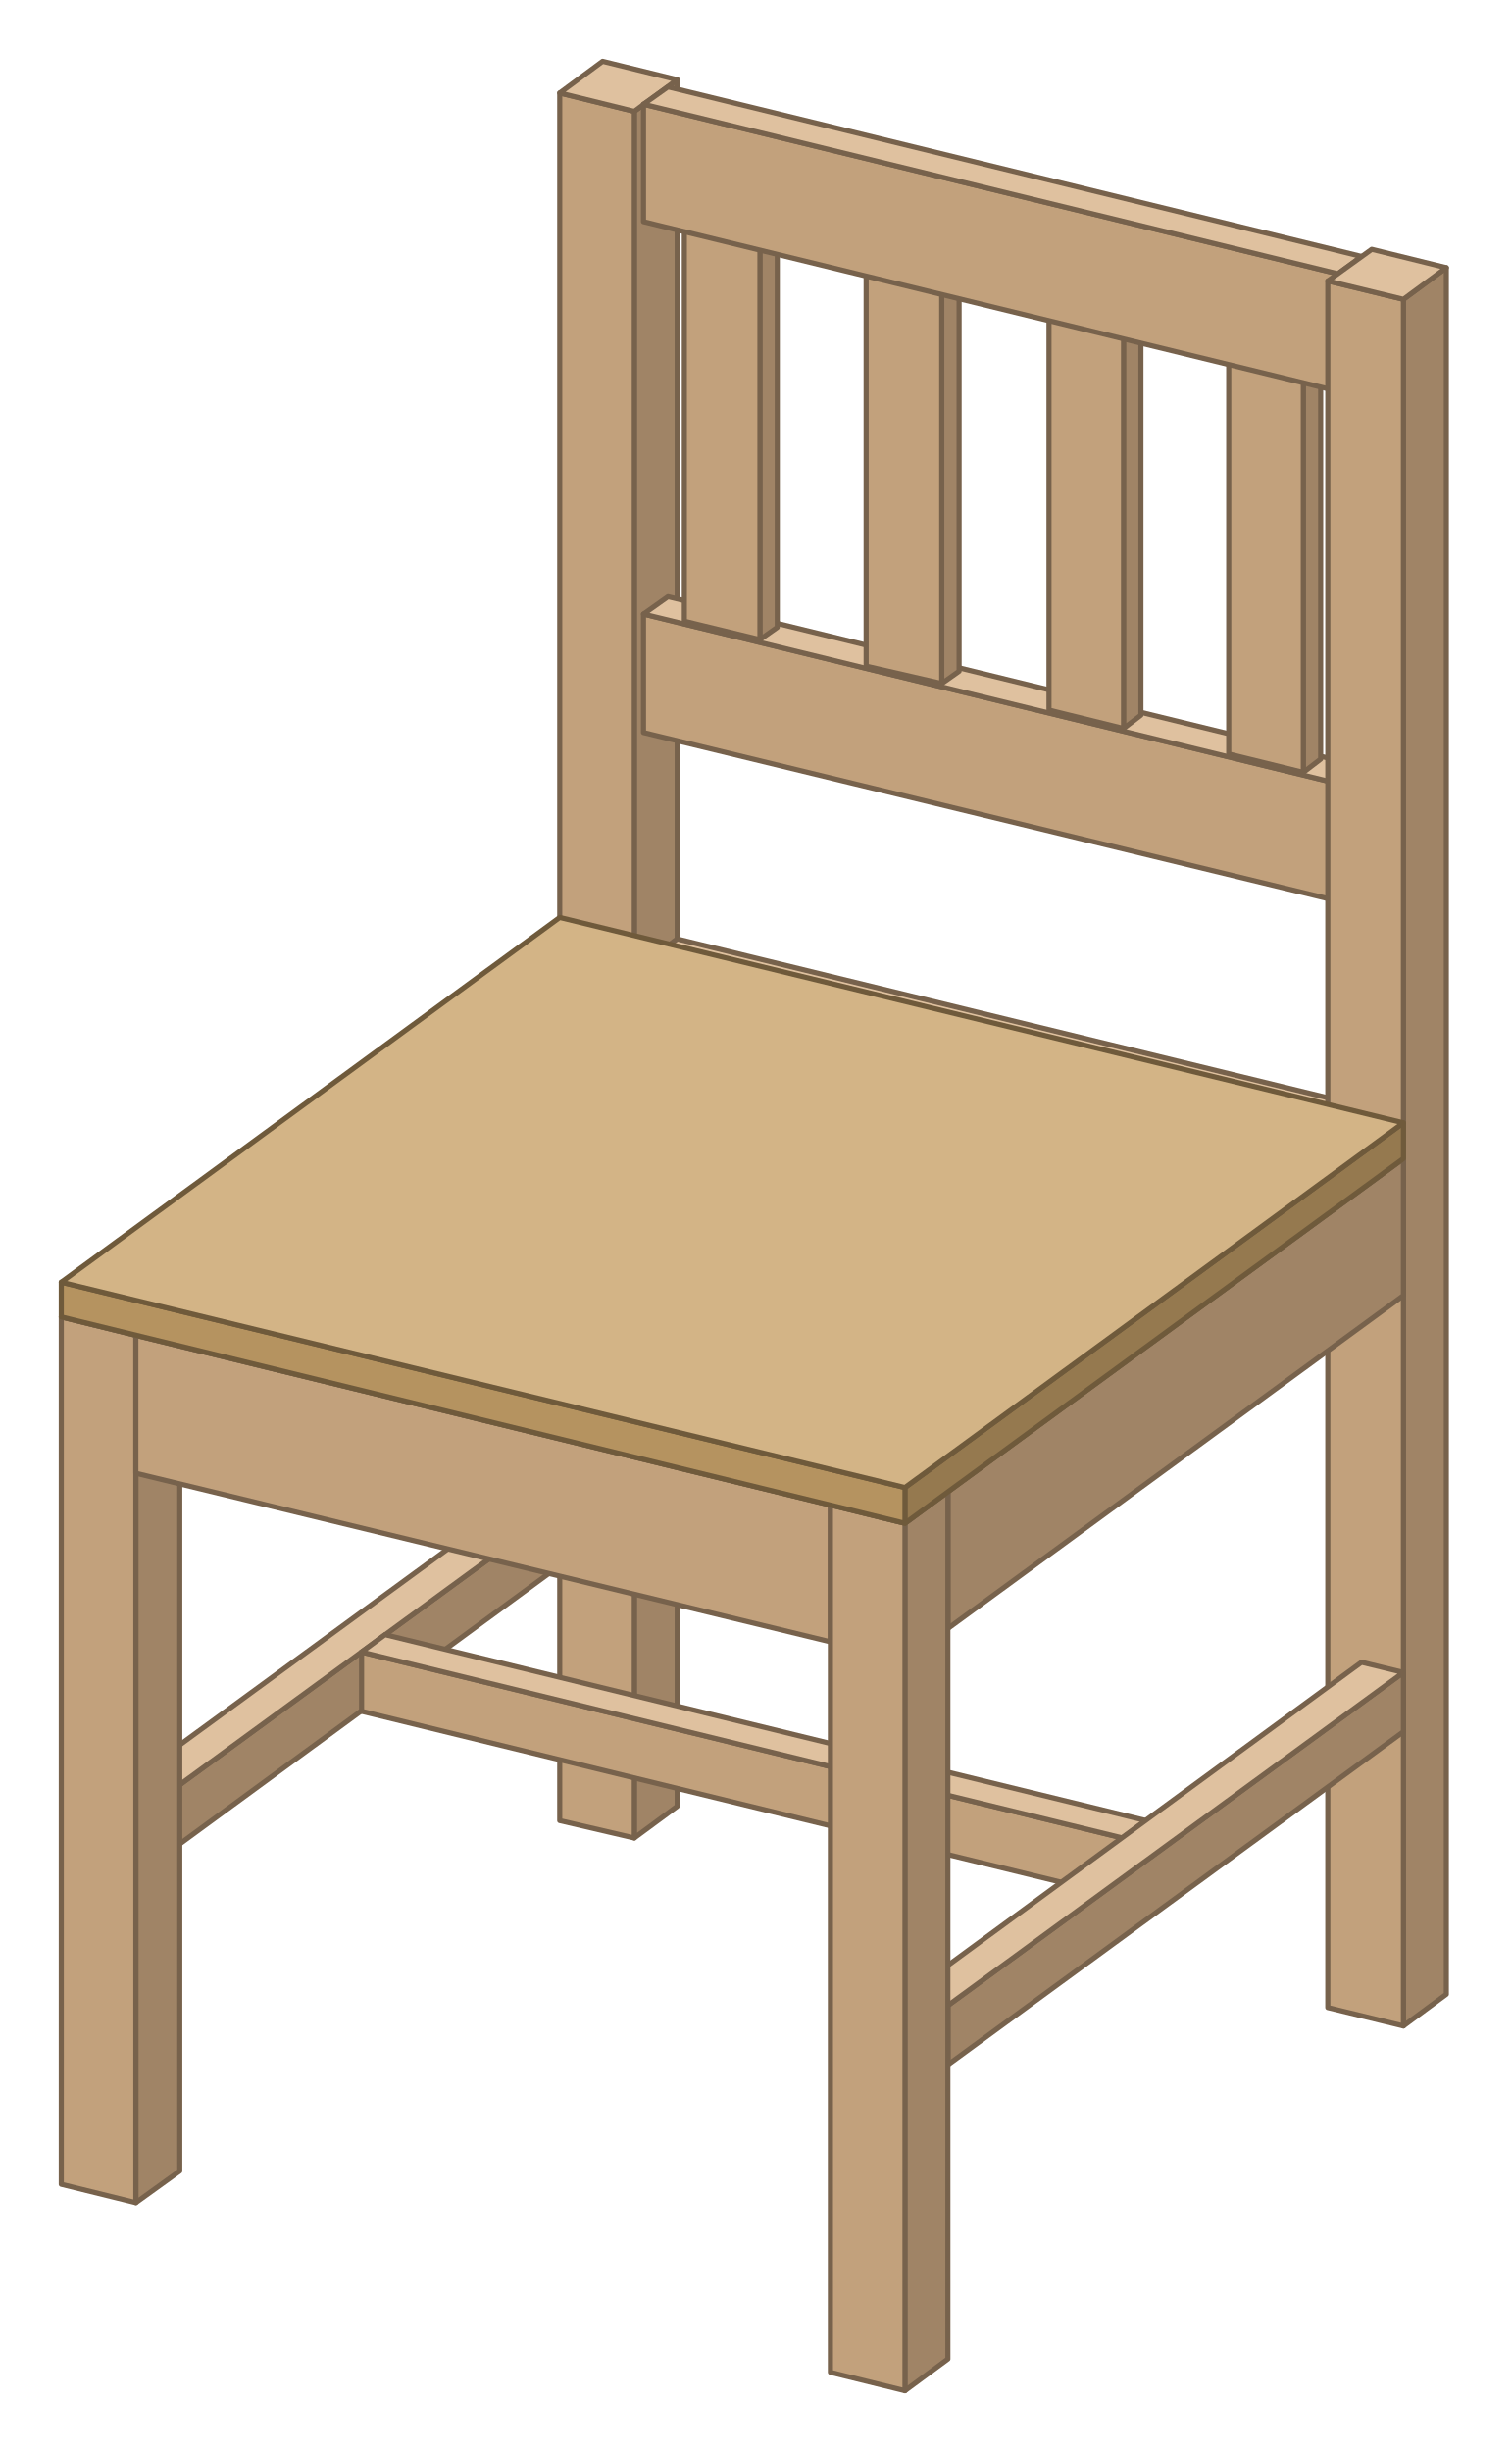
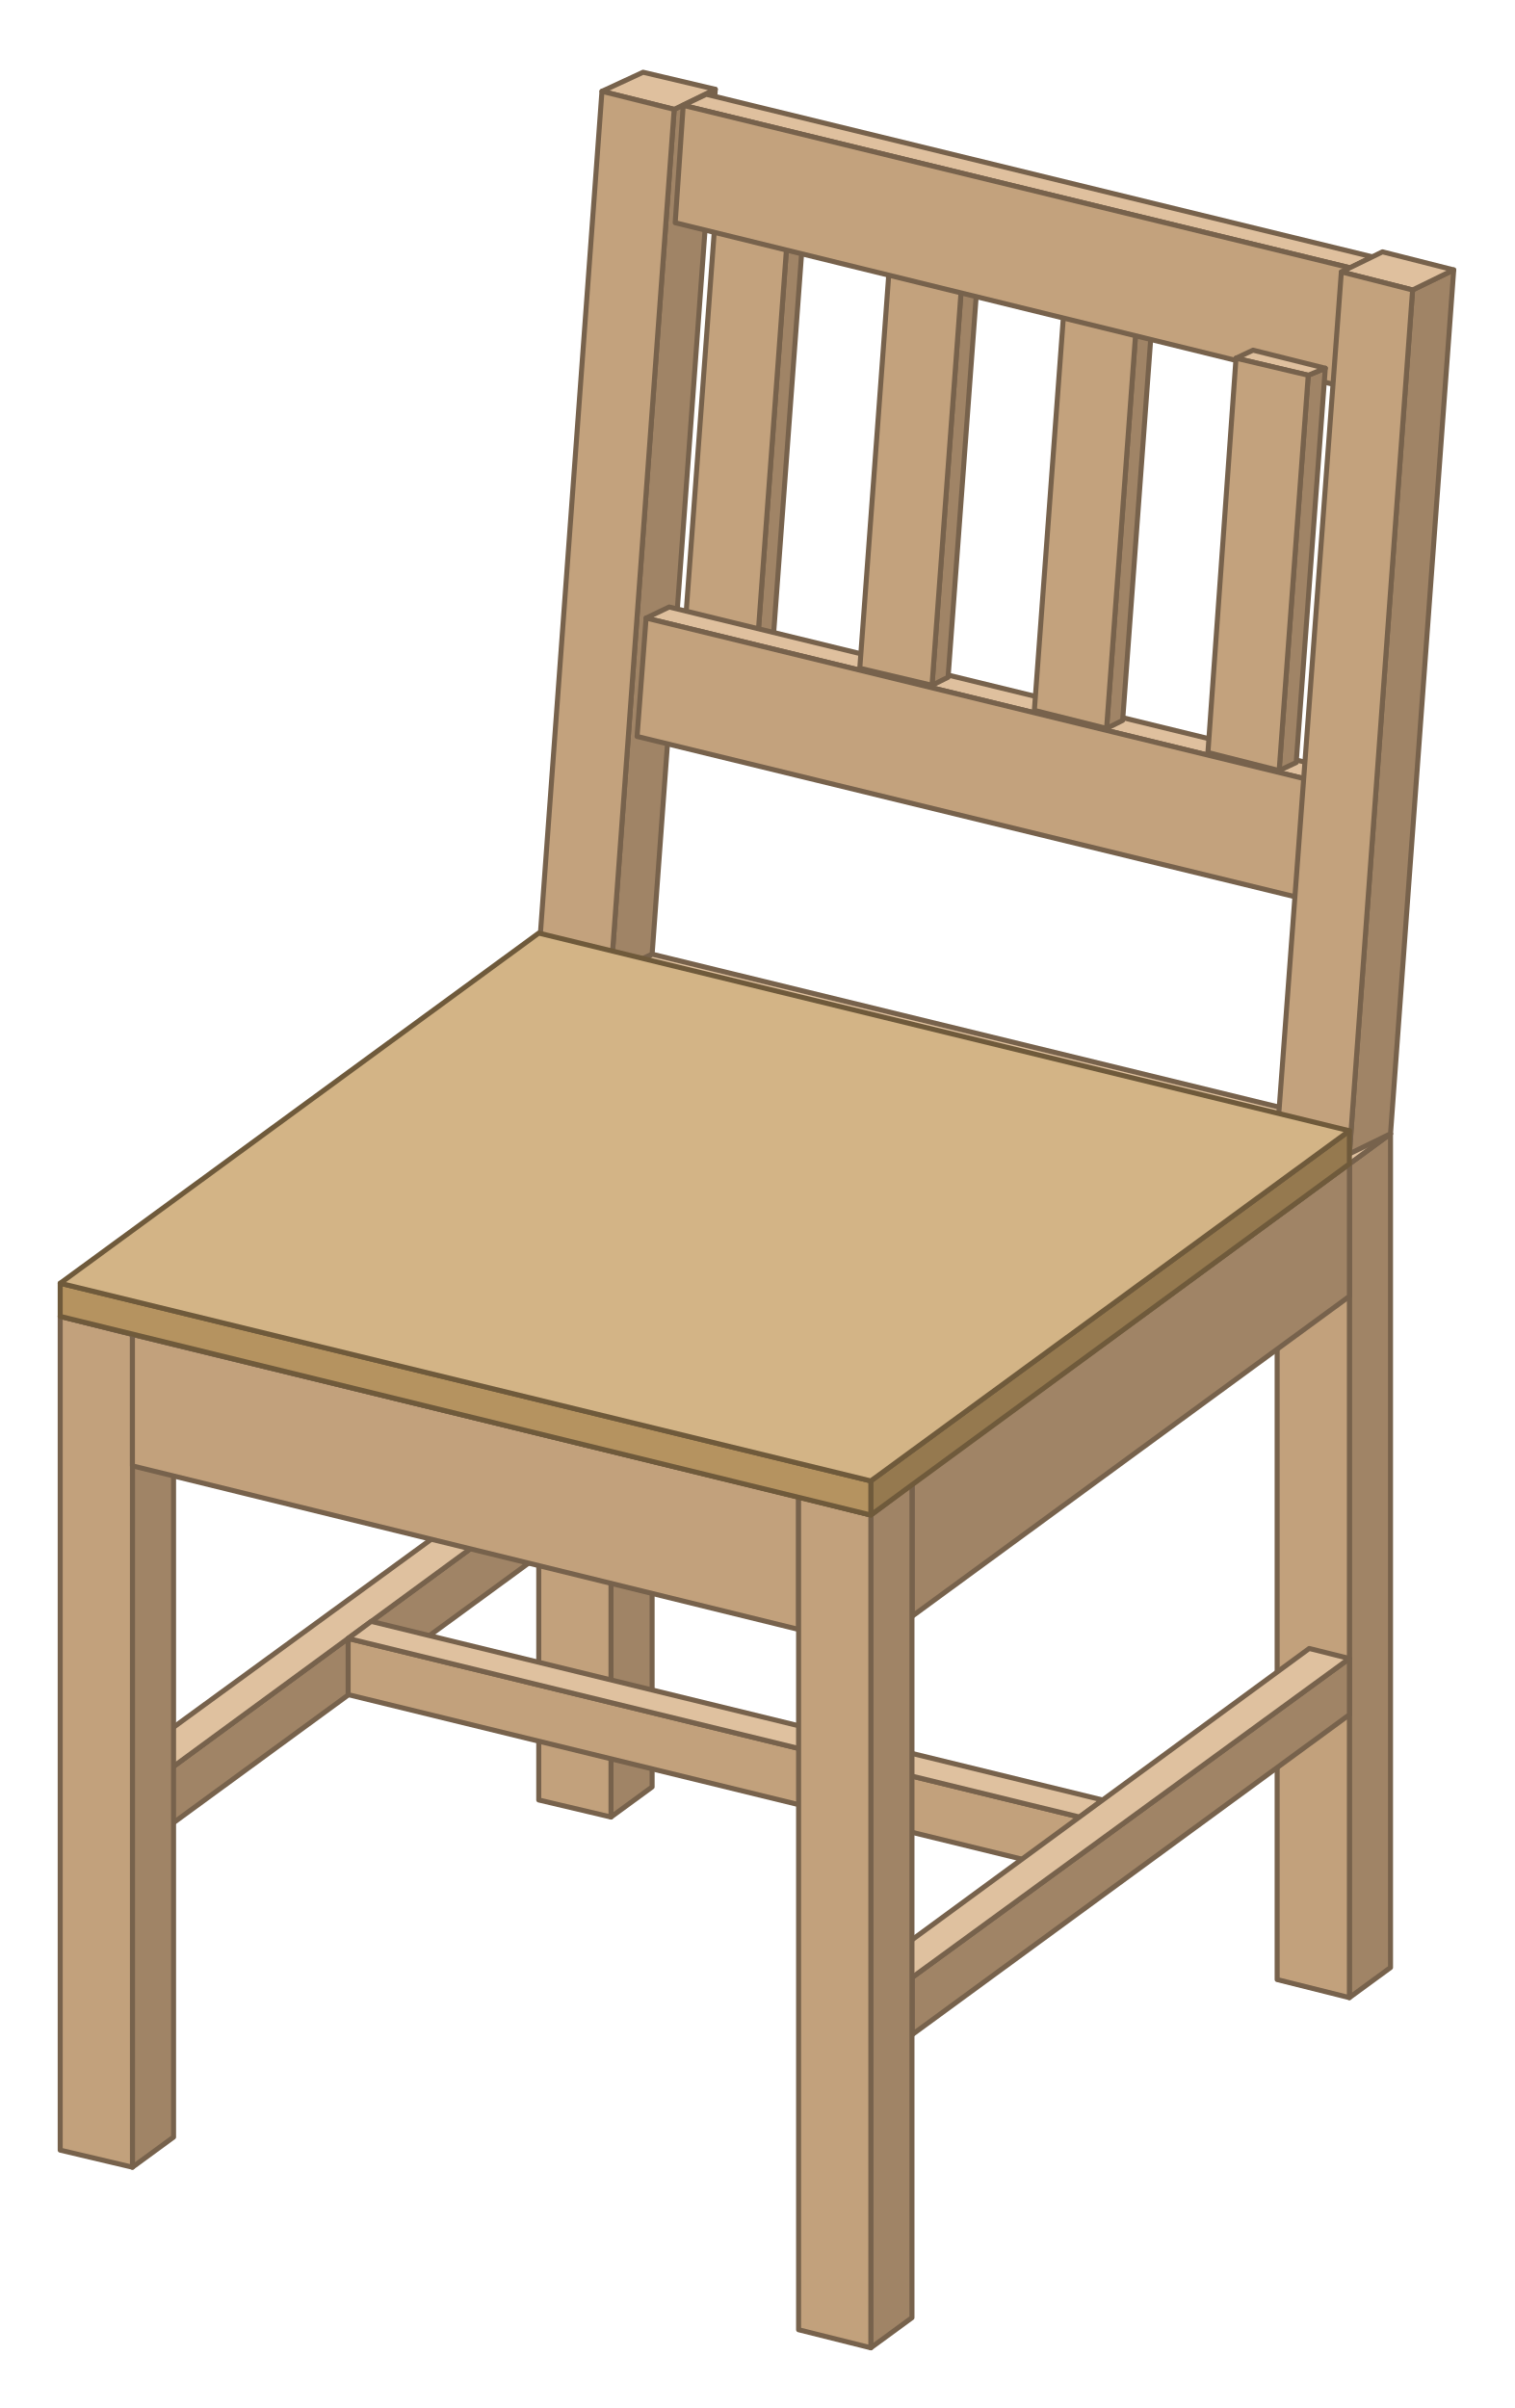
- <svg xmlns="http://www.w3.org/2000/svg" viewBox="0 0 148 240" width="148" height="240" stroke-width="0.5" stroke-linejoin="round">
-   <path d="M62.1,179.9L66.3,176.8L66.3,7.8L62.1,10.9Z" fill="#a08466" stroke="#77624c" />
-   <path d="M54.8,178.2L62.1,179.9L62.1,10.9L54.8,9.1Z" fill="#c2a17c" stroke="#77624c" />
-   <path d="M54.8,9.1L62.1,10.9L66.3,7.8L59,6Z" fill="#dfc19f" stroke="#77624c" />
-   <path d="M14.3,182.9L58.8,150.3L58.8,144.6L14.3,177.1Z" fill="#a08466" stroke="#77624c" />
-   <path d="M10.2,181.9L14.3,182.9L14.3,177.1L10.2,176.2Z" fill="#c2a17c" stroke="#77624c" />
-   <path d="M10.2,176.2L14.3,177.1L58.8,144.6L54.8,143.6Z" fill="#dfc19f" stroke="#77624c" />
-   <path d="M131.9,123.7L134.3,122L134.3,108.5L131.9,110.2Z" fill="#a08466" stroke="#77624c" />
-   <path d="M64,107.1L131.9,123.7L131.9,110.2L64,93.6Z" fill="#c2a17c" stroke="#77624c" />
-   <path d="M64,93.6L131.9,110.2L134.3,108.5L66.3,91.9Z" fill="#dfc19f" stroke="#77624c" />
-   <path d="M131,88.2L133.3,86.5L133.3,75L131,76.7Z" fill="#a08466" stroke="#77624c" />
-   <path d="M63,71.7L131,88.2L131,76.7L63,60.1Z" fill="#c2a17c" stroke="#77624c" />
-   <path d="M63,60.1L131,76.7L133.3,75L65.4,58.4Z" fill="#dfc19f" stroke="#77624c" />
-   <path d="M74.4,62.6L76.1,61.4L76.1,22.9L74.4,24.2Z" fill="#a08466" stroke="#77624c" />
-   <path d="M67,60.8L74.4,62.6L74.4,24.2L67,22.4Z" fill="#c2a17c" stroke="#77624c" />
-   <path d="M67,22.4L74.4,24.2L76.1,22.9L68.7,21.1Z" fill="#dfc19f" stroke="#77624c" />
-   <path d="M109.9,185.7L112.2,184L112.2,178.2L109.9,179.9Z" fill="#a08466" stroke="#77624c" />
-   <path d="M35.4,167.5L109.9,185.7L109.9,179.9L35.4,161.7Z" fill="#c2a17c" stroke="#77624c" />
-   <path d="M35.4,161.7L109.9,179.9L112.2,178.2L37.7,160Z" fill="#dfc19f" stroke="#77624c" />
-   <path d="M14.3,140.3L58.8,107.7L58.8,94.2L14.3,126.8Z" fill="#a08466" stroke="#77624c" />
-   <path d="M10.2,139.3L14.3,140.3L14.3,126.8L10.2,125.8Z" fill="#c2a17c" stroke="#77624c" />
-   <path d="M10.2,125.8L14.3,126.8L58.8,94.2L54.8,93.2Z" fill="#dfc19f" stroke="#77624c" />
-   <path d="M92.2,66.9L93.9,65.7L93.9,27.3L92.2,28.5Z" fill="#a08466" stroke="#77624c" />
-   <path d="M84.8,65.2L92.2,66.9L92.2,28.5L84.8,26.7Z" fill="#c2a17c" stroke="#77624c" />
-   <path d="M84.8,26.7L92.2,28.5L93.9,27.3L86.5,25.5Z" fill="#dfc19f" stroke="#77624c" />
-   <path d="M110,71.3L111.7,70L111.7,31.6L110,32.9Z" fill="#a08466" stroke="#77624c" />
-   <path d="M102.7,69.5L110,71.3L110,32.9L102.7,31.1Z" fill="#c2a17c" stroke="#77624c" />
-   <path d="M102.7,31.1L110,32.9L111.7,31.6L104.3,29.8Z" fill="#dfc19f" stroke="#77624c" />
-   <path d="M13.3,215.6L17.6,212.5L17.6,127.6L13.3,130.7Z" fill="#a08466" stroke="#77624c" />
-   <path d="M6,213.8L13.3,215.6L13.3,130.7L6,128.9Z" fill="#c2a17c" stroke="#77624c" />
-   <path d="M6,128.9L13.3,130.7L17.6,127.6L10.2,125.8Z" fill="#dfc19f" stroke="#77624c" />
-   <path d="M127.6,75.6L129.3,74.3L129.3,35.9L127.6,37.2Z" fill="#a08466" stroke="#77624c" />
-   <path d="M120.3,73.8L127.6,75.6L127.6,37.2L120.3,35.4Z" fill="#c2a17c" stroke="#77624c" />
-   <path d="M120.3,35.4L127.6,37.2L129.3,35.9L122,34.1Z" fill="#dfc19f" stroke="#77624c" />
-   <path d="M131,38.3L133.3,36.6L133.3,25.1L131,26.8Z" fill="#a08466" stroke="#77624c" />
-   <path d="M63,21.7L131,38.3L131,26.8L63,10.2Z" fill="#c2a17c" stroke="#77624c" />
-   <path d="M63,10.2L131,26.8L133.3,25.1L65.4,8.5Z" fill="#dfc19f" stroke="#77624c" />
-   <path d="M137.4,198.3L141.6,195.2L141.6,26.2L137.4,29.3Z" fill="#a08466" stroke="#77624c" />
-   <path d="M130,196.5L137.4,198.3L137.4,29.3L130,27.5Z" fill="#c2a17c" stroke="#77624c" />
-   <path d="M130,27.5L137.4,29.3L141.6,26.2L134.3,24.4Z" fill="#dfc19f" stroke="#77624c" />
-   <path d="M92.8,202.1L137.4,169.5L137.4,163.7L92.8,196.3Z" fill="#a08466" stroke="#77624c" />
-   <path d="M88.8,201.1L92.8,202.1L92.8,196.3L88.8,195.3Z" fill="#c2a17c" stroke="#77624c" />
-   <path d="M88.8,195.3L92.8,196.3L137.4,163.7L133.3,162.7Z" fill="#dfc19f" stroke="#77624c" />
-   <path d="M92.8,159.4L137.4,126.8L137.4,113.4L92.8,146Z" fill="#a08466" stroke="#77624c" />
-   <path d="M88.8,158.4L92.8,159.4L92.8,146L88.8,145Z" fill="#c2a17c" stroke="#77624c" />
-   <path d="M88.8,145L92.8,146L137.4,113.4L133.3,112.4Z" fill="#dfc19f" stroke="#77624c" />
-   <path d="M81.3,160.7L83.6,159L83.6,145.6L81.3,147.3Z" fill="#a08466" stroke="#77624c" />
-   <path d="M13.3,144.2L81.3,160.7L81.3,147.3L13.3,130.7Z" fill="#c2a17c" stroke="#77624c" />
-   <path d="M13.3,130.7L81.3,147.3L83.6,145.6L15.7,129Z" fill="#dfc19f" stroke="#77624c" />
-   <path d="M88.6,234L92.8,230.9L92.8,146L88.6,149.1Z" fill="#a08466" stroke="#77624c" />
-   <path d="M81.3,232.2L88.6,234L88.6,149.1L81.3,147.3Z" fill="#c2a17c" stroke="#77624c" />
-   <path d="M81.3,147.3L88.6,149.1L92.8,146L85.5,144.2Z" fill="#dfc19f" stroke="#77624c" />
-   <path d="M88.6,149.1L137.4,113.4L137.4,109.9L88.6,145.6Z" fill="#95794f" stroke="#6f5a3b" />
-   <path d="M6,128.9L88.6,149.1L88.6,145.6L6,125.5Z" fill="#b59360" stroke="#6f5a3b" />
-   <path d="M6,125.5L88.6,145.6L137.4,109.9L54.8,89.8Z" fill="#d3b486" stroke="#6f5a3b" />
+ <svg xmlns="http://www.w3.org/2000/svg" viewBox="0 0 151 240" width="151" height="240" stroke-width="0.5" stroke-linejoin="round">
+   <path d="M60.9,181.1L65,178.1L65,95.1L60.9,98.1Z" fill="#a08466" stroke="#77624c" />
+   <path d="M53.7,179.4L60.9,181.1L60.9,98.1L53.7,96.3Z" fill="#c2a17c" stroke="#77624c" />
+   <path d="M53.7,96.3L60.9,98.1L65,95.1L57.8,93.3Z" fill="#dfc19f" stroke="#77624c" />
+   <path d="M14.1,184L57.6,152.2L57.6,146.5L14.1,178.4Z" fill="#a08466" stroke="#77624c" />
+   <path d="M10.1,183.1L14.1,184L14.1,178.4L10.1,177.4Z" fill="#c2a17c" stroke="#77624c" />
+   <path d="M10.1,177.4L14.1,178.4L57.6,146.5L53.7,145.6Z" fill="#dfc19f" stroke="#77624c" />
+   <path d="M60.9,97L65,95.1L71.3,8.9L67.2,10.9Z" fill="#a08466" stroke="#77624c" />
+   <path d="M60,9.1L67.2,10.9L71.3,8.9L64.1,7.2Z" fill="#dfc09e" stroke="#77624c" />
+   <path d="M53.7,95.3L60.9,97L67.2,10.9L60,9.1Z" fill="#c3a27d" stroke="#77624c" />
+   <path d="M129.2,126.1L131.4,124.4L131.4,111.3L129.2,112.9Z" fill="#a08466" stroke="#77624c" />
+   <path d="M62.7,109.9L129.2,126.1L129.2,112.9L62.7,96.7Z" fill="#c2a17c" stroke="#77624c" />
+   <path d="M62.7,96.7L129.2,112.9L131.4,111.3L65,95.1Z" fill="#dfc19f" stroke="#77624c" />
+   <path d="M134.5,199.1L138.6,196.1L138.6,113L134.5,116Z" fill="#a08466" stroke="#77624c" />
+   <path d="M127.3,197.3L134.5,199.1L134.5,116L127.3,114.3Z" fill="#c2a17c" stroke="#77624c" />
+   <path d="M127.3,114.3L134.5,116L138.6,113L131.4,111.3Z" fill="#dfc19f" stroke="#77624c" />
+   <path d="M75.5,64.1L77.1,63.3L80,23.9L78.4,24.7Z" fill="#a08466" stroke="#77624c" />
+   <path d="M71.2,23L78.4,24.7L80,23.9L72.8,22.2Z" fill="#dfc09e" stroke="#77624c" />
+   <path d="M68.3,62.3L75.5,64.1L78.4,24.7L71.2,23Z" fill="#c3a27d" stroke="#77624c" />
+   <path d="M130,89.6L132.2,88.5L133.1,76.7L130.8,77.8Z" fill="#a08466" stroke="#77624c" />
+   <path d="M64.4,61.6L130.8,77.8L133.1,76.7L66.7,60.5Z" fill="#dfc09e" stroke="#77624c" />
+   <path d="M63.5,73.4L130,89.6L130.8,77.8L64.4,61.6Z" fill="#c3a27d" stroke="#77624c" />
+   <path d="M107.6,186.7L109.9,185L109.9,179.4L107.6,181.1Z" fill="#a08466" stroke="#77624c" />
+   <path d="M34.7,168.9L107.6,186.7L107.6,181.1L34.7,163.3Z" fill="#c2a17c" stroke="#77624c" />
+   <path d="M34.7,163.3L107.6,181.1L109.9,179.4L37,161.6Z" fill="#dfc19f" stroke="#77624c" />
+   <path d="M92.9,68.3L94.5,67.5L97.4,28.2L95.8,29Z" fill="#a08466" stroke="#77624c" />
+   <path d="M88.6,27.2L95.8,29L97.4,28.2L90.2,26.4Z" fill="#dfc09e" stroke="#77624c" />
+   <path d="M85.7,66.6L92.9,68.3L95.8,29L88.6,27.2Z" fill="#c3a27d" stroke="#77624c" />
+   <path d="M14.1,142.3L57.6,110.5L57.6,97.3L14.1,129.2Z" fill="#a08466" stroke="#77624c" />
+   <path d="M10.1,141.4L14.1,142.3L14.1,129.2L10.1,128.2Z" fill="#c2a17c" stroke="#77624c" />
+   <path d="M10.1,128.2L14.1,129.2L57.6,97.3L53.7,96.3Z" fill="#dfc19f" stroke="#77624c" />
+   <path d="M110.3,72.6L111.9,71.8L114.8,32.4L113.2,33.2Z" fill="#a08466" stroke="#77624c" />
+   <path d="M106,31.5L113.2,33.2L114.8,32.4L107.7,30.7Z" fill="#dfc09e" stroke="#77624c" />
+   <path d="M103.1,70.8L110.3,72.6L113.2,33.2L106,31.5Z" fill="#c3a27d" stroke="#77624c" />
+   <path d="M133.7,38.5L136,37.4L136.8,25.6L134.6,26.7Z" fill="#a08466" stroke="#77624c" />
+   <path d="M68.1,10.5L134.6,26.7L136.8,25.6L70.4,9.4Z" fill="#dfc09e" stroke="#77624c" />
+   <path d="M67.3,22.2L133.7,38.5L134.6,26.7L68.1,10.5Z" fill="#c3a27d" stroke="#77624c" />
+   <path d="M127.5,76.8L129.2,76L132.1,36.7L130.4,37.4Z" fill="#a08466" stroke="#77624c" />
+   <path d="M123.2,35.7L130.4,37.4L132.1,36.7L124.9,34.9Z" fill="#dfc09e" stroke="#77624c" />
+   <path d="M120.4,75L127.5,76.8L130.4,37.4L123.2,35.7Z" fill="#c3a27d" stroke="#77624c" />
+   <path d="M90.9,202.8L134.5,170.9L134.5,165.3L90.9,197.1Z" fill="#a08466" stroke="#77624c" />
+   <path d="M87,201.8L90.9,202.8L90.9,197.1L87,196.2Z" fill="#c2a17c" stroke="#77624c" />
+   <path d="M87,196.2L90.9,197.1L134.5,165.3L130.5,164.3Z" fill="#dfc19f" stroke="#77624c" />
+   <path d="M134.5,115L138.6,113L144.9,26.9L140.8,28.9Z" fill="#a08466" stroke="#77624c" />
+   <path d="M133.7,27.1L140.8,28.9L144.9,26.9L137.8,25.1Z" fill="#dfc09e" stroke="#77624c" />
+   <path d="M127.3,113.2L134.5,115L140.8,28.9L133.7,27.1Z" fill="#c3a27d" stroke="#77624c" />
+   <path d="M13.2,216L17.3,213L17.3,130L13.2,133Z" fill="#a08466" stroke="#77624c" />
+   <path d="M6,214.3L13.2,216L13.2,133L6,131.2Z" fill="#c2a17c" stroke="#77624c" />
+   <path d="M6,131.2L13.2,133L17.3,130L10.1,128.2Z" fill="#dfc19f" stroke="#77624c" />
+   <path d="M90.9,161.1L134.5,129.2L134.5,116L90.9,147.9Z" fill="#a08466" stroke="#77624c" />
+   <path d="M87,160.1L90.9,161.1L90.9,147.9L87,147Z" fill="#c2a17c" stroke="#77624c" />
+   <path d="M87,147L90.9,147.9L134.5,116L130.5,115.1Z" fill="#dfc19f" stroke="#77624c" />
+   <path d="M79.6,162.4L81.9,160.7L81.9,147.5L79.6,149.2Z" fill="#a08466" stroke="#77624c" />
+   <path d="M13.2,146.1L79.6,162.4L79.6,149.2L13.2,133Z" fill="#c2a17c" stroke="#77624c" />
+   <path d="M13.2,133L79.6,149.2L81.9,147.5L15.5,131.3Z" fill="#dfc19f" stroke="#77624c" />
+   <path d="M86.8,234L90.9,231L90.9,147.9L86.8,151Z" fill="#a08466" stroke="#77624c" />
+   <path d="M79.6,232.2L86.8,234L86.8,151L79.6,149.2Z" fill="#c2a17c" stroke="#77624c" />
+   <path d="M79.6,149.2L86.8,151L90.9,147.9L83.8,146.2Z" fill="#dfc19f" stroke="#77624c" />
+   <path d="M86.8,151L134.5,116L134.5,112.7L86.8,147.6Z" fill="#95794f" stroke="#6f5a3b" />
+   <path d="M6,131.2L86.8,151L86.8,147.6L6,127.9Z" fill="#b59360" stroke="#6f5a3b" />
+   <path d="M6,127.9L86.8,147.6L134.5,112.7L53.7,93Z" fill="#d3b486" stroke="#6f5a3b" />
</svg>
